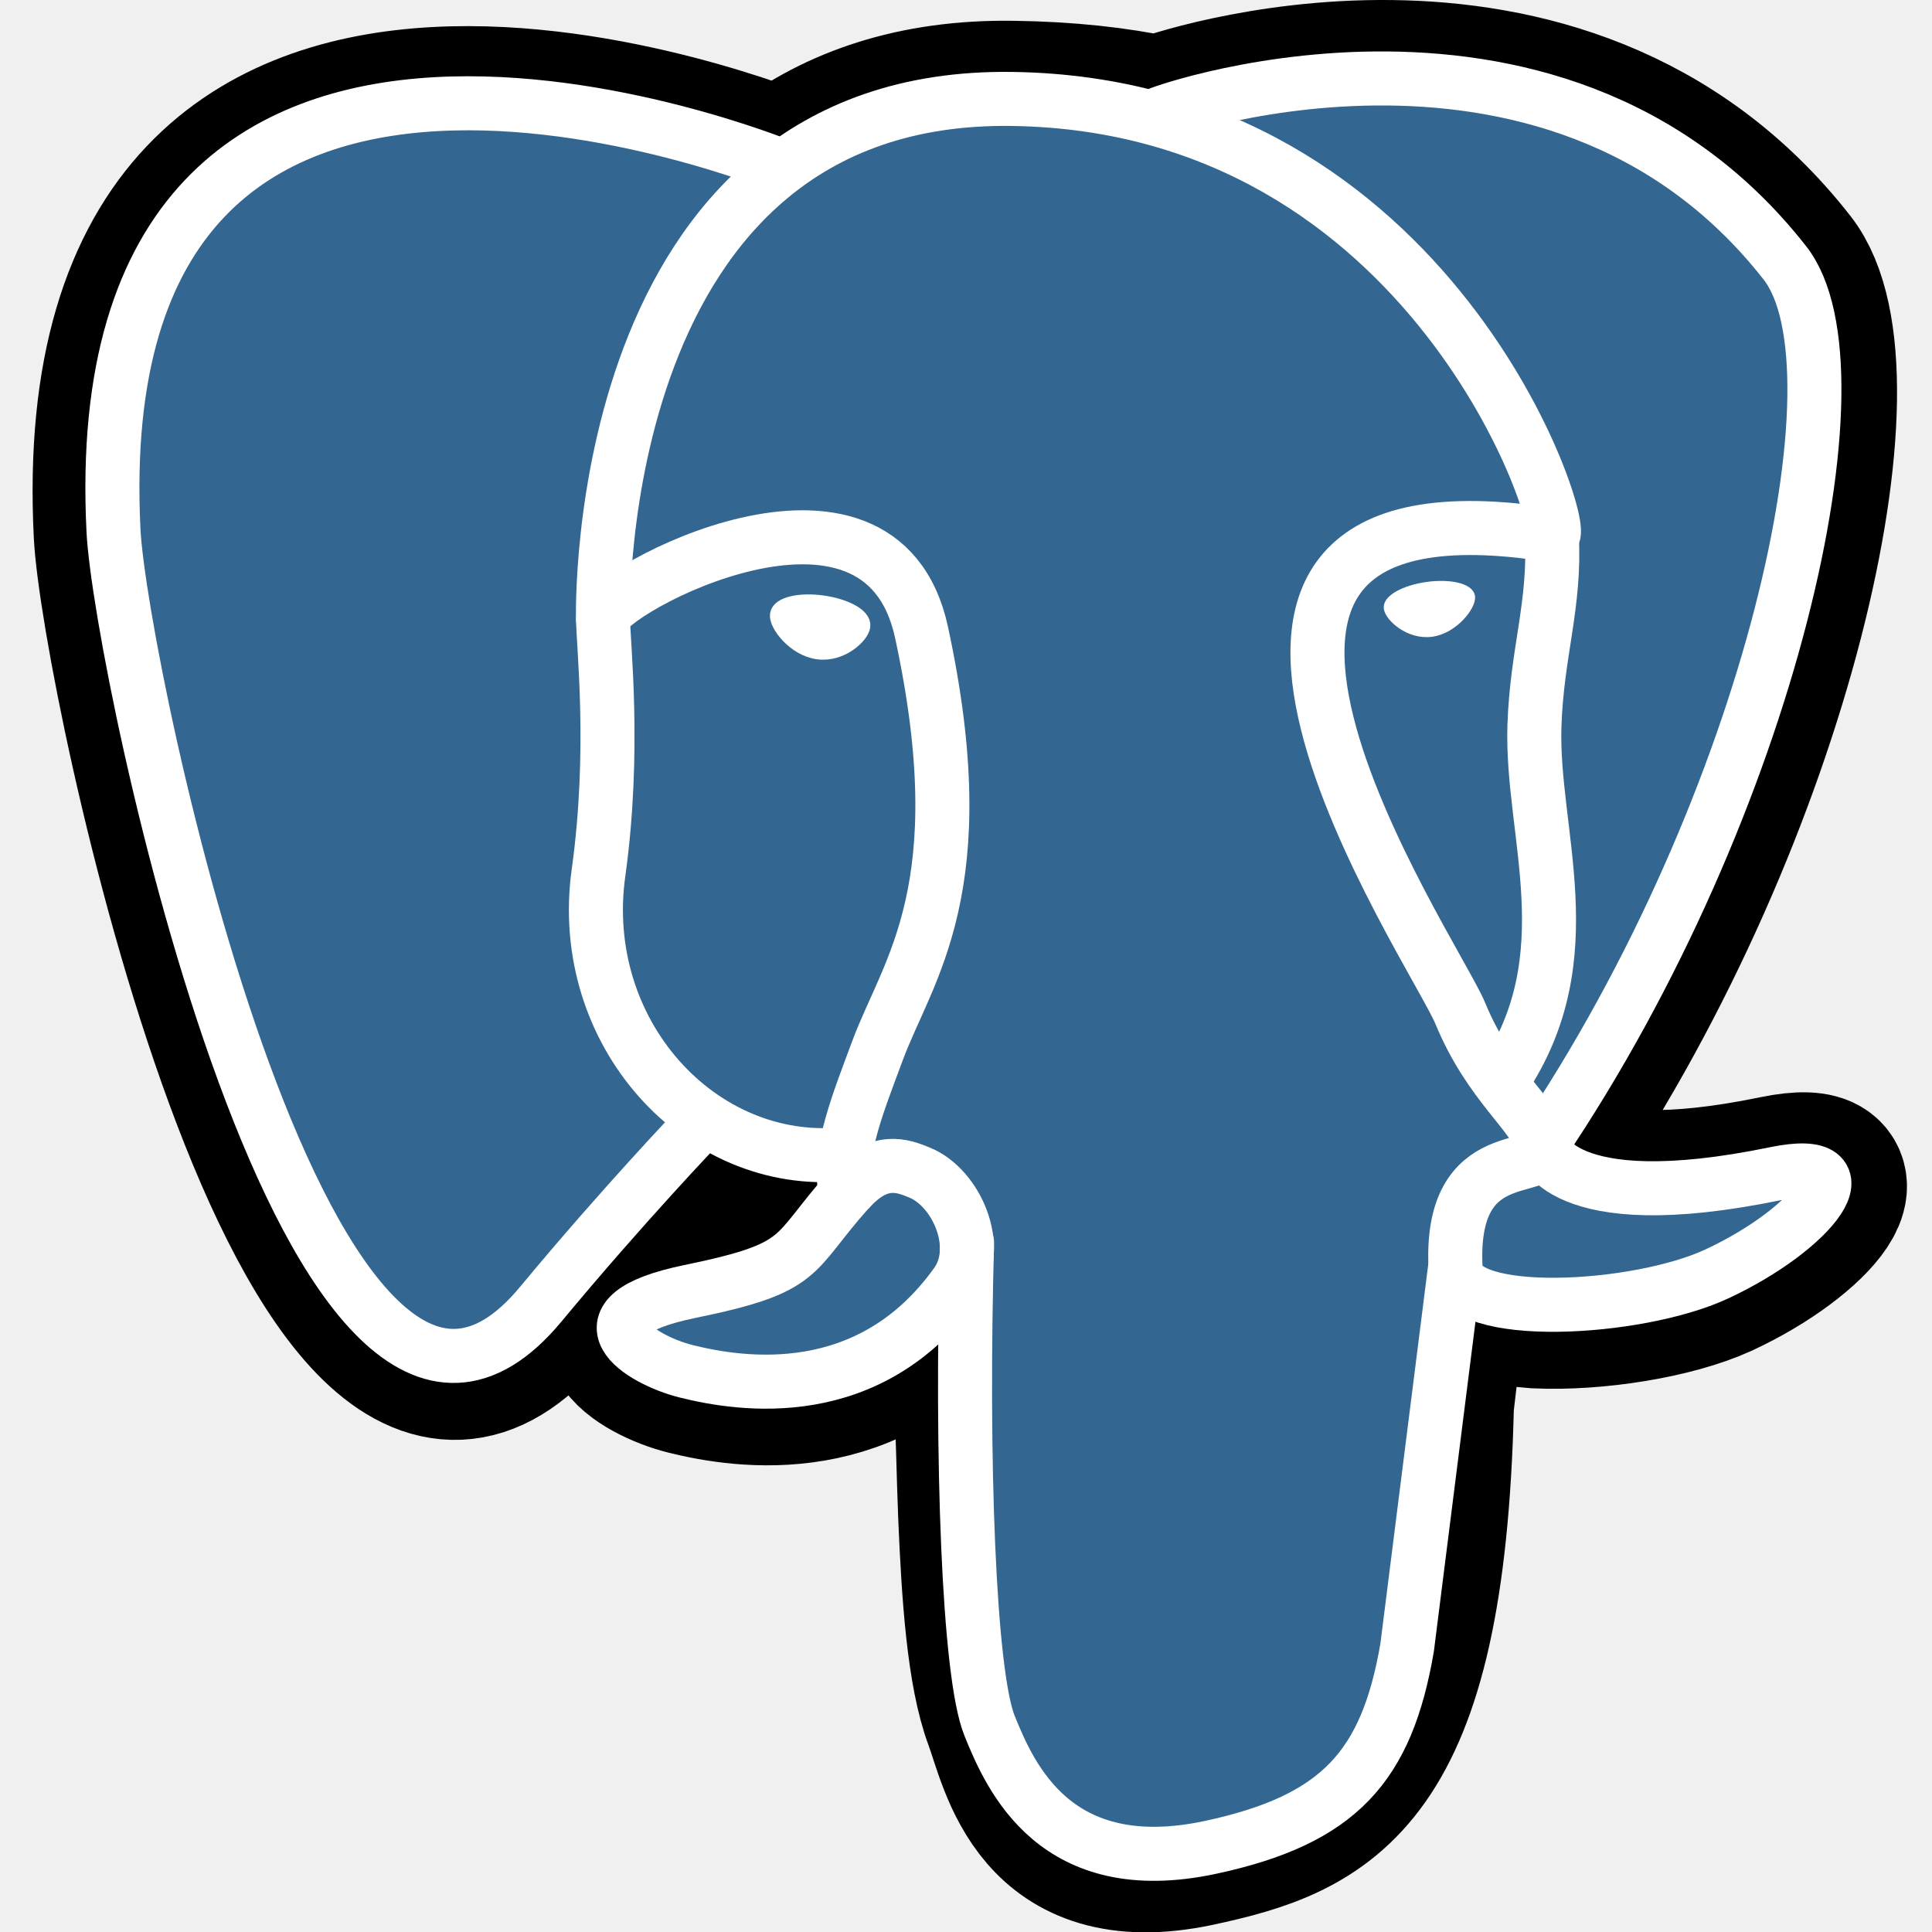
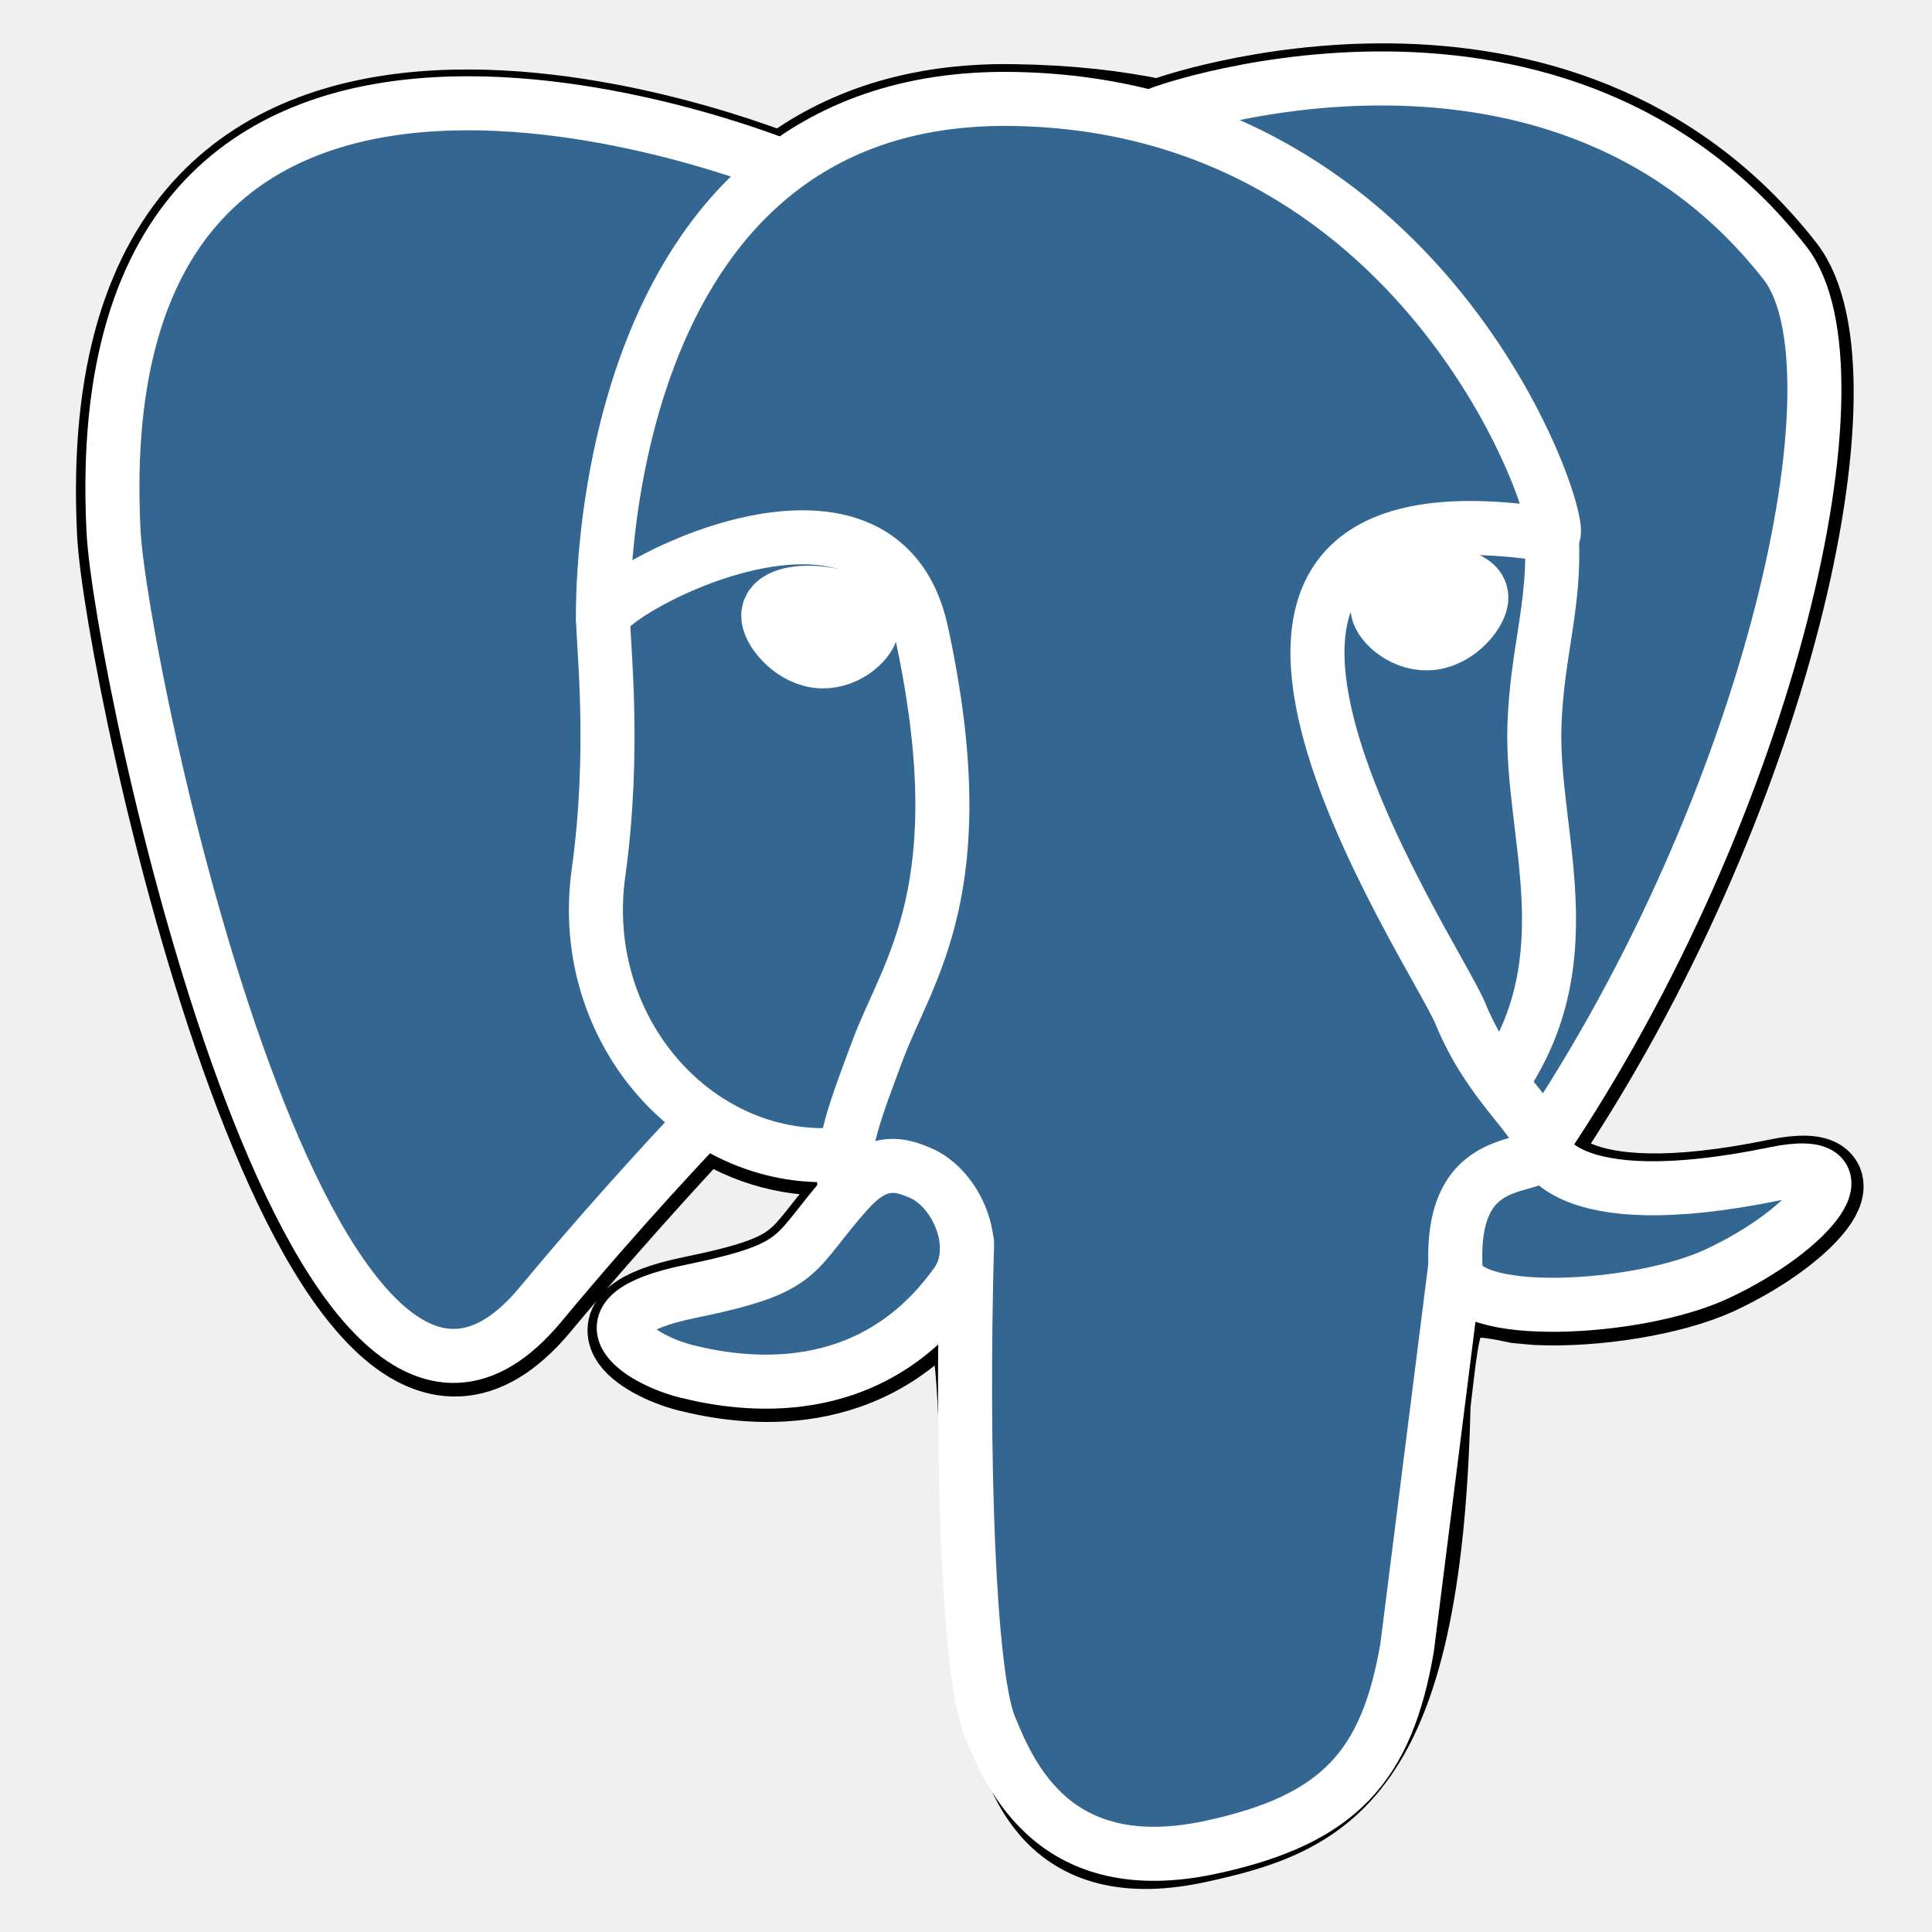
<svg xmlns="http://www.w3.org/2000/svg" height="64" viewBox="0 0 25.6 25.6" width="64">
  <style>.B{stroke-linecap:round}.C{stroke-linejoin:round}.D{stroke-linejoin:miter}.E{stroke-width:.716}</style>
  <g fill="none" stroke="#fff">
-     <path d="M18.983 18.636c.163-1.357.114-1.555 1.124-1.336l.257.023c.777.035 1.793-.125 2.4-.402 1.285-.596 2.047-1.592.78-1.33-2.89.596-3.1-.383-3.1-.383 3.053-4.53 4.33-10.28 3.227-11.687-3.004-3.84-8.205-2.024-8.292-1.976l-.028.005c-.57-.12-1.2-.19-1.93-.2-1.308-.02-2.3.343-3.054.914 0 0-9.277-3.822-8.846 4.807.092 1.836 2.63 13.9 5.66 10.25C8.29 15.987 9.36 14.86 9.36 14.86c.53.353 1.167.533 1.834.468l.052-.044a2.01 2.01 0 0 0 .021.518c-.78.872-.55 1.025-2.11 1.346-1.578.325-.65.904-.046 1.056.734.184 2.432.444 3.58-1.162l-.046.183c.306.245.285 1.76.33 2.842s.116 2.093.337 2.688.48 2.13 2.53 1.7c1.713-.367 3.023-.896 3.143-5.81" fill="#000" stroke="#000" stroke-linecap="butt" stroke-width="2.149" class="D" />
+     <path d="M18.983 18.636c.163-1.357.114-1.555 1.124-1.336l.257.023c.777.035 1.793-.125 2.4-.402 1.285-.596 2.047-1.592.78-1.33-2.89.596-3.1-.383-3.1-.383 3.053-4.53 4.33-10.28 3.227-11.687-3.004-3.84-8.205-2.024-8.292-1.976l-.028.005c-.57-.12-1.2-.19-1.93-.2-1.308-.02-2.3.343-3.054.914 0 0-9.277-3.822-8.846 4.807.092 1.836 2.63 13.9 5.66 10.25C8.29 15.987 9.36 14.86 9.36 14.86c.53.353 1.167.533 1.834.468l.052-.044a2.01 2.01 0 0 0 .021.518c-.78.872-.55 1.025-2.11 1.346-1.578.325-.65.904-.046 1.056.734.184 2.432.444 3.58-1.162l-.046.183c.306.245.285 1.76.33 2.842s.116 2.093.337 2.688.48 2.13 2.53 1.7c1.713-.367 3.023-.896 3.143-5.81" fill="#000" stroke="#000" strokeLinecap="butt" strokeWidth="2.149" class="D" />
    <path d="M23.535 15.6c-2.89.596-3.1-.383-3.1-.383 3.053-4.53 4.33-10.28 3.228-11.687-3.004-3.84-8.205-2.023-8.292-1.976l-.028.005a10.31 10.31 0 0 0-1.929-.201c-1.308-.02-2.3.343-3.054.914 0 0-9.278-3.822-8.846 4.807.092 1.836 2.63 13.9 5.66 10.25C8.29 15.987 9.36 14.86 9.36 14.86c.53.353 1.167.533 1.834.468l.052-.044a2.02 2.02 0 0 0 .021.518c-.78.872-.55 1.025-2.11 1.346-1.578.325-.65.904-.046 1.056.734.184 2.432.444 3.58-1.162l-.046.183c.306.245.52 1.593.484 2.815s-.06 2.06.18 2.716.48 2.13 2.53 1.7c1.713-.367 2.6-1.32 2.725-2.906.088-1.128.286-.962.3-1.97l.16-.478c.183-1.53.03-2.023 1.085-1.793l.257.023c.777.035 1.794-.125 2.39-.402 1.285-.596 2.047-1.592.78-1.33z" fill="#336791" stroke="none" />
    <g class="E">
      <g class="B">
        <path d="M12.814 16.467c-.08 2.846.02 5.712.298 6.4s.875 2.05 2.926 1.612c1.713-.367 2.337-1.078 2.607-2.647l.633-5.017M10.356 2.2S1.072-1.596 1.504 7.033c.092 1.836 2.63 13.9 5.66 10.25C8.27 15.95 9.27 14.907 9.27 14.907m6.1-13.4c-.32.1 5.164-2.005 8.282 1.978 1.1 1.407-.175 7.157-3.228 11.687" class="C" />
-         <path d="M20.425 15.17s.2.98 3.1.382c1.267-.262.504.734-.78 1.33-1.054.49-3.418.615-3.457-.06-.1-1.745 1.244-1.215 1.147-1.652-.088-.394-.69-.78-1.086-1.744-.347-.84-4.76-7.29 1.224-6.333.22-.045-1.56-5.7-7.16-5.782S7.99 8.196 7.99 8.196" stroke-linejoin="bevel" />
+         <path d="M20.425 15.17s.2.98 3.1.382c1.267-.262.504.734-.78 1.33-1.054.49-3.418.615-3.457-.06-.1-1.745 1.244-1.215 1.147-1.652-.088-.394-.69-.78-1.086-1.744-.347-.84-4.76-7.29 1.224-6.333.22-.045-1.56-5.7-7.16-5.782S7.99 8.196 7.99 8.196" strokeLinejoin="bevel" />
      </g>
      <g class="C">
        <path d="M11.247 15.768c-.78.872-.55 1.025-2.11 1.346-1.578.325-.65.904-.046 1.056.734.184 2.432.444 3.58-1.163.35-.49-.002-1.27-.482-1.468-.232-.096-.542-.216-.94.23z" />
        <path d="M11.196 15.753c-.08-.513.168-1.122.433-1.836.398-1.07 1.316-2.14.582-5.537-.547-2.53-4.22-.527-4.22-.184s.166 1.74-.06 3.365c-.297 2.122 1.35 3.916 3.246 3.733" class="B" />
      </g>
    </g>
    <g fill="#fff" class="D">
-       <path d="M10.322 8.145c-.017.117.215.43.516.472s.558-.202.575-.32-.215-.246-.516-.288-.56.02-.575.136z" stroke-width=".239" />
-       <path d="M19.486 7.906c.016.117-.215.43-.516.472s-.56-.202-.575-.32.215-.246.516-.288.56.02.575.136z" stroke-width=".119" />
+       <path d="M10.322 8.145c-.017.117.215.43.516.472s.558-.202.575-.32-.215-.246-.516-.288-.56.02-.575.136z" strokeWidth=".239" />
+       <path d="M19.486 7.906c.016.117-.215.43-.516.472s-.56-.202-.575-.32.215-.246.516-.288.56.02.575.136z" strokeWidth=".119" />
    </g>
    <path d="M20.562 7.095c.05.92-.198 1.545-.23 2.524-.046 1.422.678 3.05-.413 4.68" class="B C E" />
  </g>
</svg>
